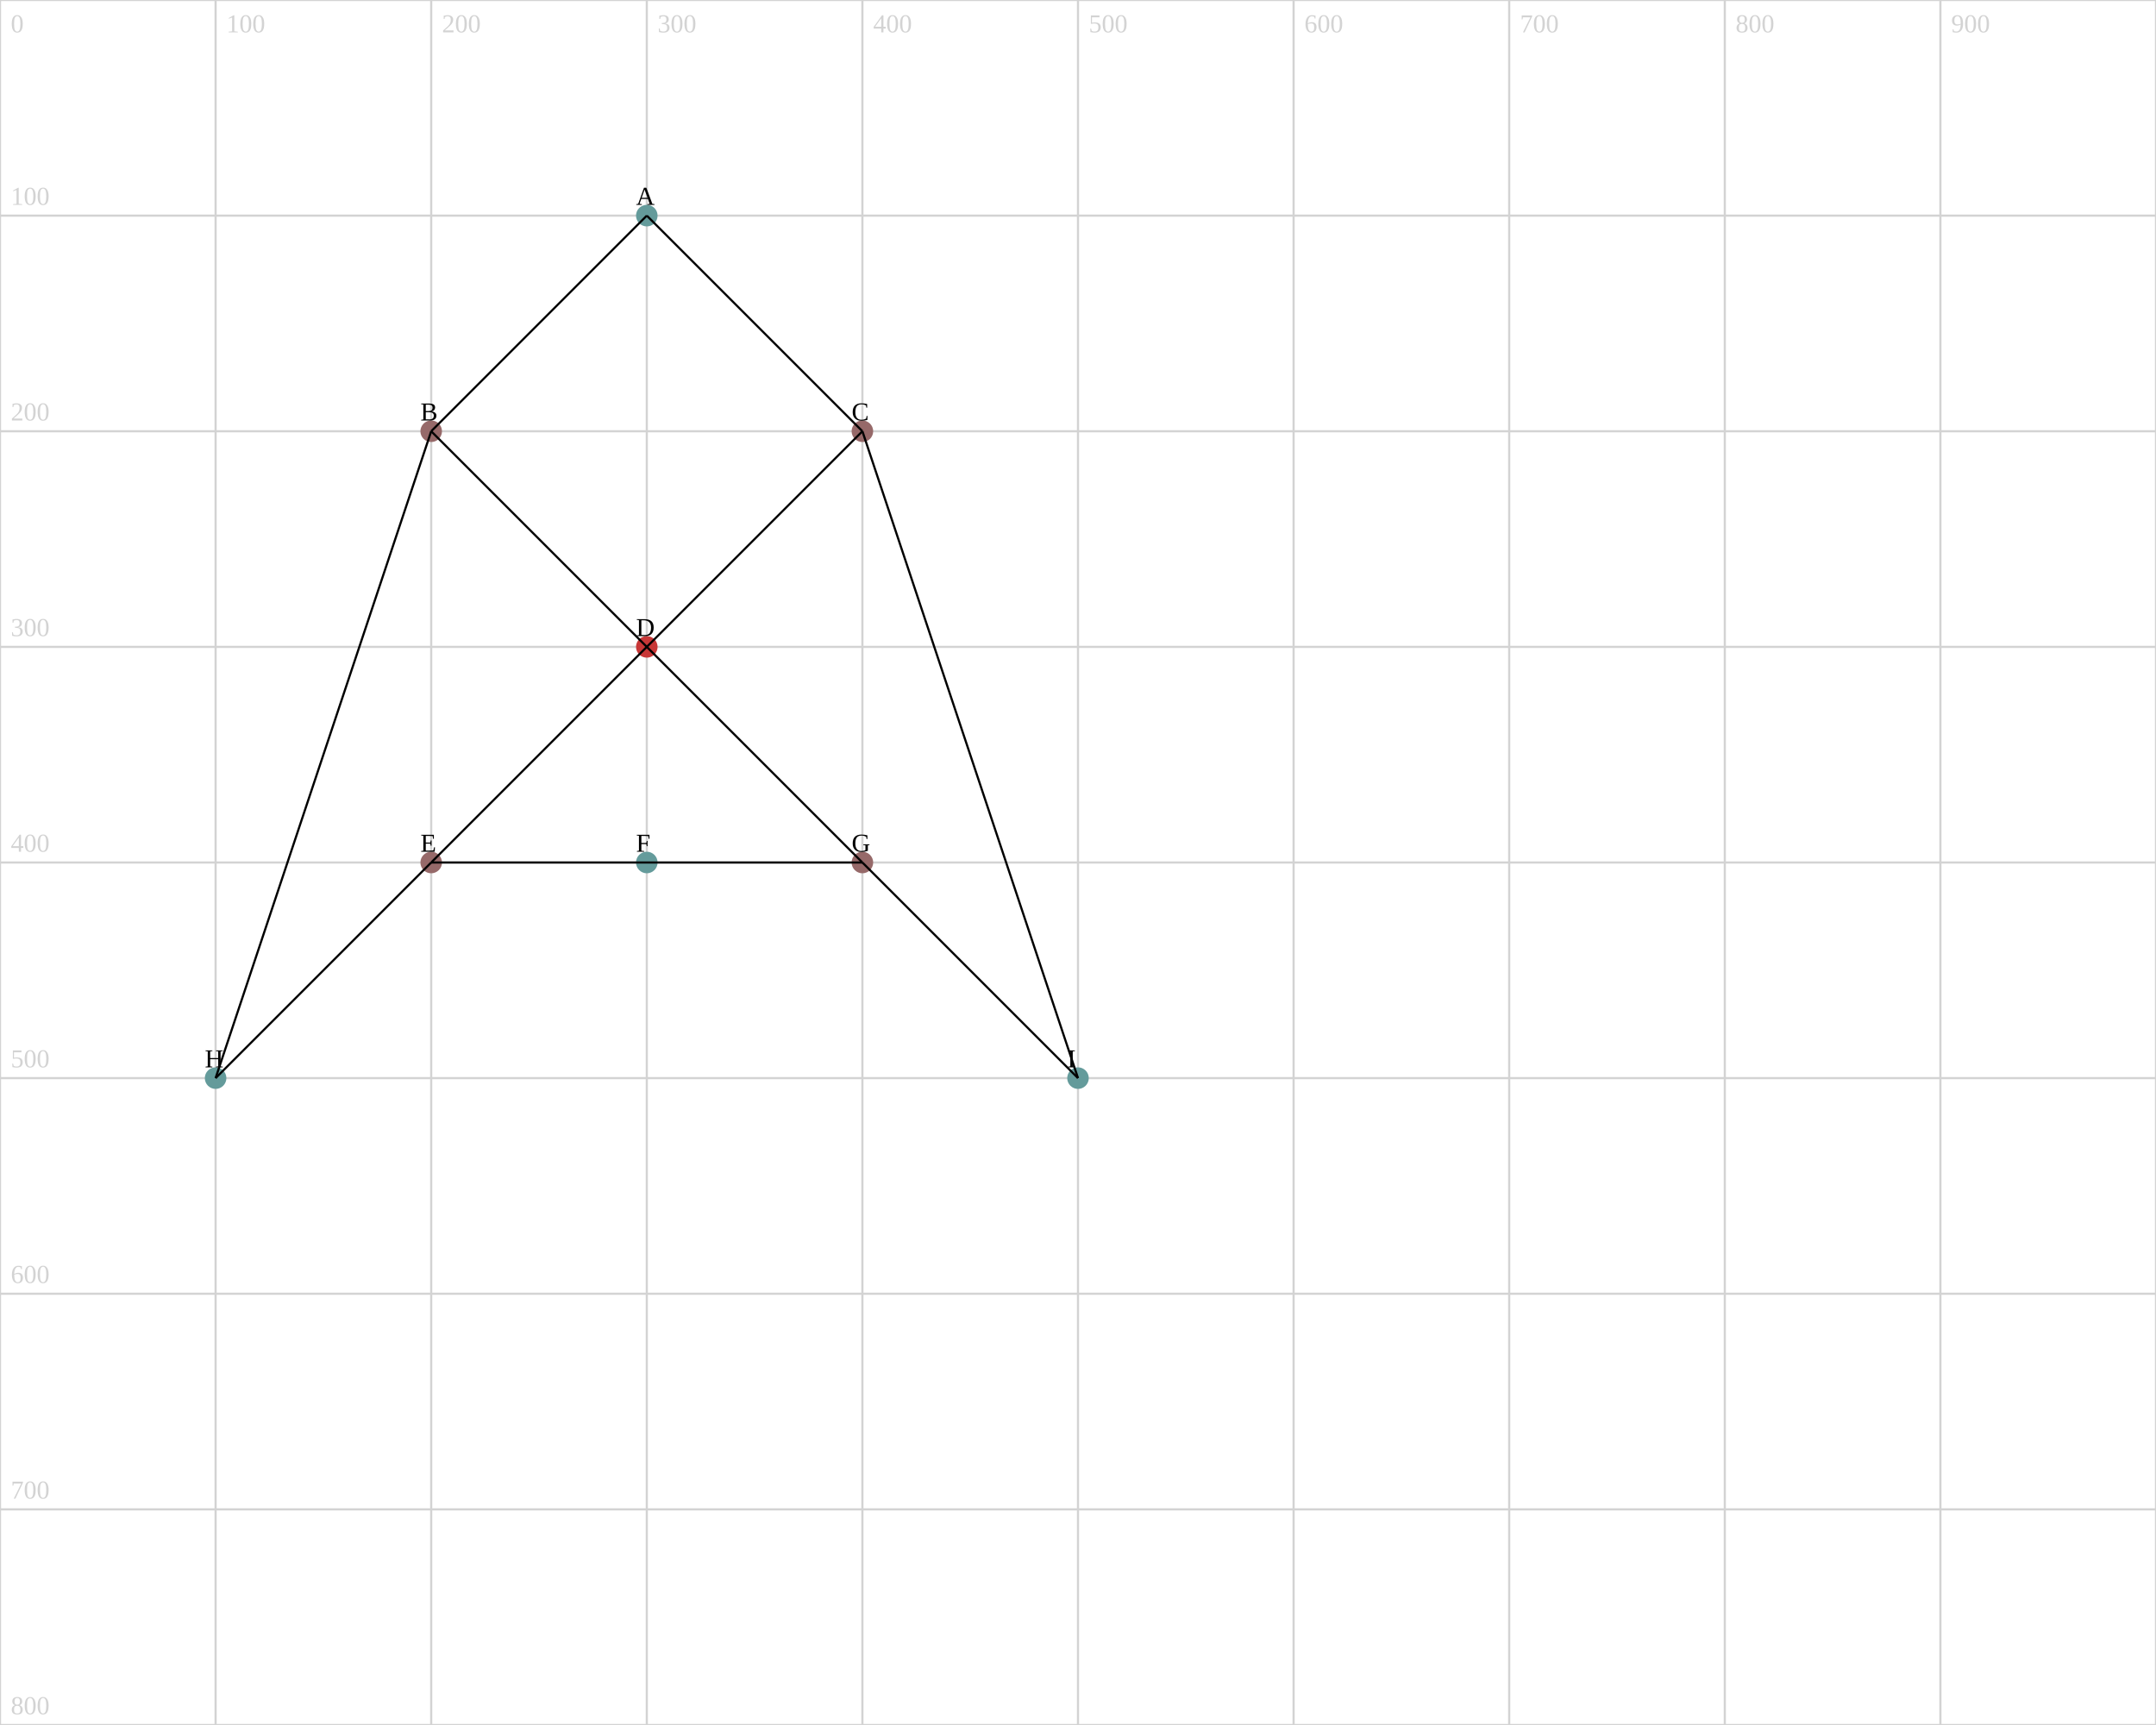
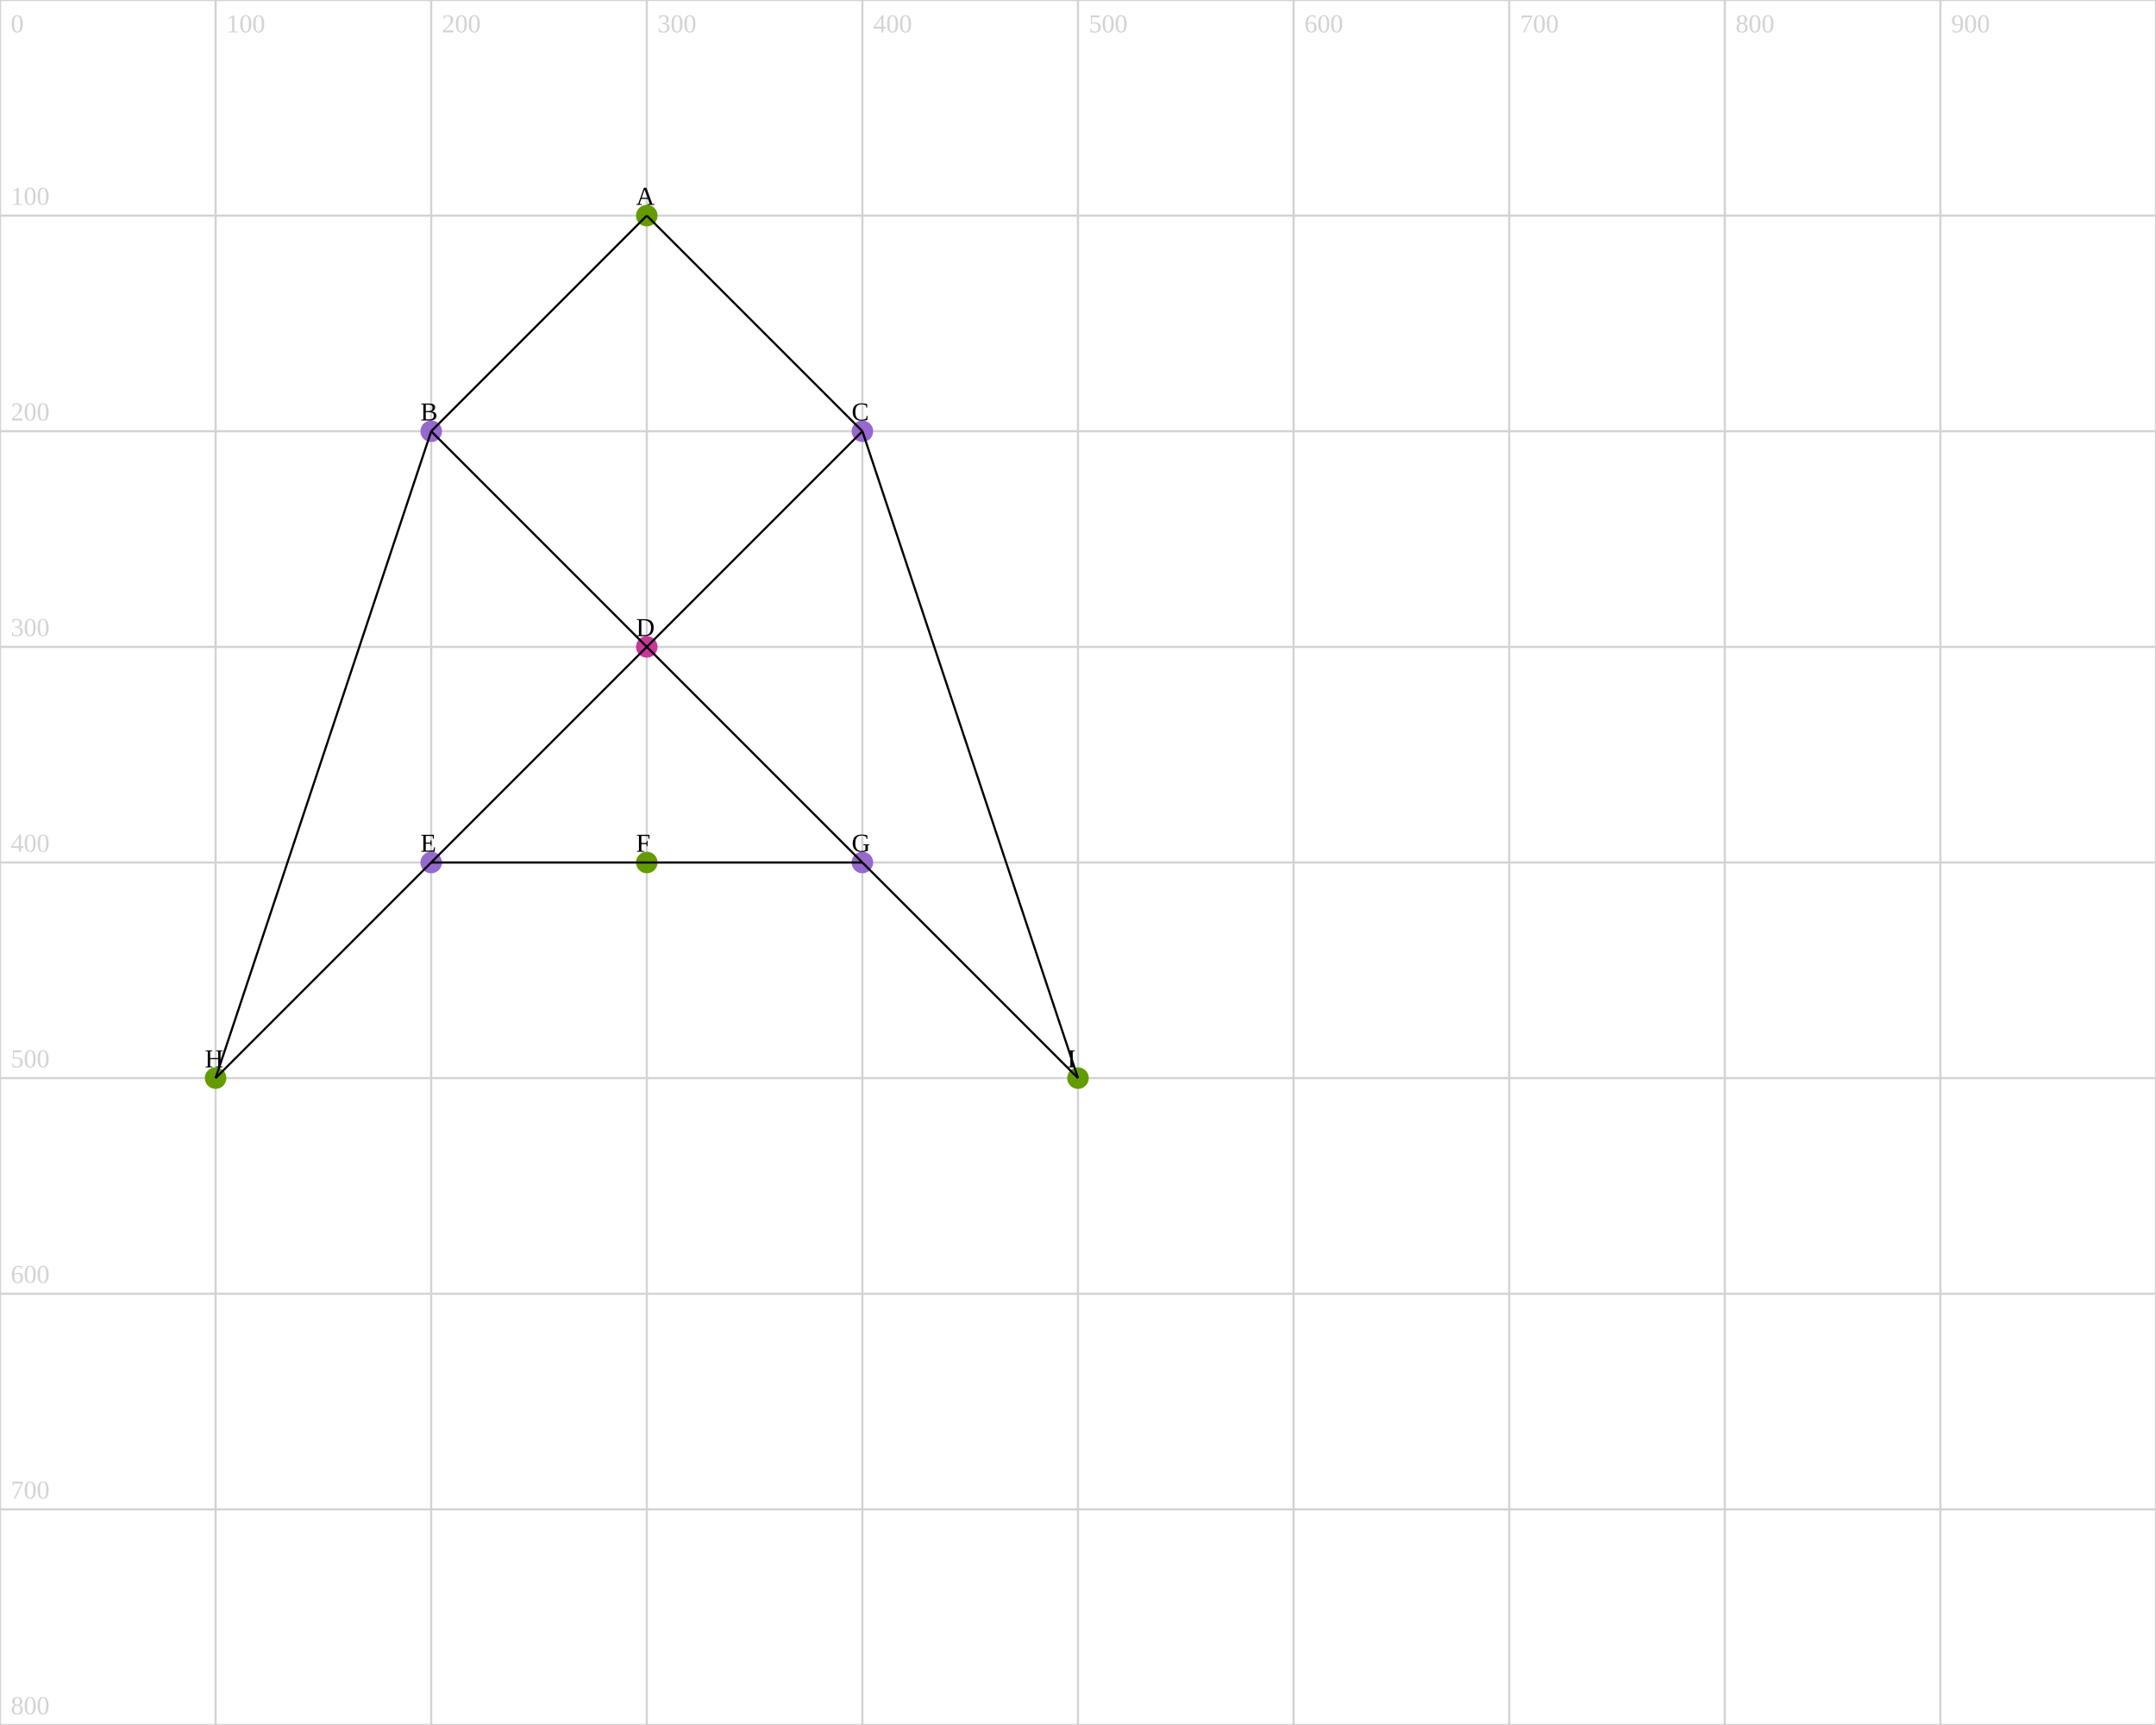
<svg xmlns="http://www.w3.org/2000/svg" version="1.1" width="1000" height="800">
  <line x1="0" y1="0" x2="1000" y2="0" stroke="lightgrey" />
  <text x="5" y="-5" fill="lightgrey">0</text>
  <line x1="0" y1="100" x2="1000" y2="100" stroke="lightgrey" />
  <text x="5" y="95" fill="lightgrey">100</text>
  <line x1="0" y1="200" x2="1000" y2="200" stroke="lightgrey" />
  <text x="5" y="195" fill="lightgrey">200</text>
  <line x1="0" y1="300" x2="1000" y2="300" stroke="lightgrey" />
  <text x="5" y="295" fill="lightgrey">300</text>
  <line x1="0" y1="400" x2="1000" y2="400" stroke="lightgrey" />
  <text x="5" y="395" fill="lightgrey">400</text>
  <line x1="0" y1="500" x2="1000" y2="500" stroke="lightgrey" />
  <text x="5" y="495" fill="lightgrey">500</text>
  <line x1="0" y1="600" x2="1000" y2="600" stroke="lightgrey" />
  <text x="5" y="595" fill="lightgrey">600</text>
  <line x1="0" y1="700" x2="1000" y2="700" stroke="lightgrey" />
  <text x="5" y="695" fill="lightgrey">700</text>
  <line x1="0" y1="800" x2="1000" y2="800" stroke="lightgrey" />
  <text x="5" y="795" fill="lightgrey">800</text>
  <line x1="0" y1="0" x2="0" y2="800" stroke="lightgrey" />
  <text x="5" y="15" fill="lightgrey">0</text>
  <line x1="100" y1="0" x2="100" y2="800" stroke="lightgrey" />
  <text x="105" y="15" fill="lightgrey">100</text>
  <line x1="200" y1="0" x2="200" y2="800" stroke="lightgrey" />
  <text x="205" y="15" fill="lightgrey">200</text>
  <line x1="300" y1="0" x2="300" y2="800" stroke="lightgrey" />
  <text x="305" y="15" fill="lightgrey">300</text>
  <line x1="400" y1="0" x2="400" y2="800" stroke="lightgrey" />
  <text x="405" y="15" fill="lightgrey">400</text>
  <line x1="500" y1="0" x2="500" y2="800" stroke="lightgrey" />
  <text x="505" y="15" fill="lightgrey">500</text>
  <line x1="600" y1="0" x2="600" y2="800" stroke="lightgrey" />
  <text x="605" y="15" fill="lightgrey">600</text>
  <line x1="700" y1="0" x2="700" y2="800" stroke="lightgrey" />
  <text x="705" y="15" fill="lightgrey">700</text>
  <line x1="800" y1="0" x2="800" y2="800" stroke="lightgrey" />
  <text x="805" y="15" fill="lightgrey">800</text>
  <line x1="900" y1="0" x2="900" y2="800" stroke="lightgrey" />
  <text x="905" y="15" fill="lightgrey">900</text>
  <line x1="1000" y1="0" x2="1000" y2="800" stroke="lightgrey" />
  <text x="1005" y="15" fill="lightgrey">1000</text>
-   <circle cx="300" cy="100" r="5" fill="rgb(100,155,155)" />
+   <circle cx="300" cy="100" r="5" fill="rgb(100,155,0)" />
  <text x="295" y="95" fill="rgb(0,0,0)">A</text>
-   <circle cx="200" cy="200" r="5" fill="rgb(150,105,105)" />
+   <circle cx="200" cy="200" r="5" fill="rgb(150,105,206)" />
  <text x="195" y="195" fill="rgb(0,0,0)">B</text>
-   <circle cx="400" cy="200" r="5" fill="rgb(150,105,105)" />
+   <circle cx="400" cy="200" r="5" fill="rgb(150,105,206)" />
  <text x="395" y="195" fill="rgb(0,0,0)">C</text>
-   <circle cx="300" cy="300" r="5" fill="rgb(200,55,55)" />
+   <circle cx="300" cy="300" r="5" fill="rgb(200,55,156)" />
  <text x="295" y="295" fill="rgb(0,0,0)">D</text>
-   <circle cx="200" cy="400" r="5" fill="rgb(150,105,105)" />
+   <circle cx="200" cy="400" r="5" fill="rgb(150,105,206)" />
  <text x="195" y="395" fill="rgb(0,0,0)">E</text>
-   <circle cx="300" cy="400" r="5" fill="rgb(100,155,155)" />
+   <circle cx="300" cy="400" r="5" fill="rgb(100,155,0)" />
  <text x="295" y="395" fill="rgb(0,0,0)">F</text>
-   <circle cx="400" cy="400" r="5" fill="rgb(150,105,105)" />
+   <circle cx="400" cy="400" r="5" fill="rgb(150,105,206)" />
  <text x="395" y="395" fill="rgb(0,0,0)">G</text>
-   <circle cx="100" cy="500" r="5" fill="rgb(100,155,155)" />
+   <circle cx="100" cy="500" r="5" fill="rgb(100,155,0)" />
  <text x="95" y="495" fill="rgb(0,0,0)">H</text>
-   <circle cx="500" cy="500" r="5" fill="rgb(100,155,155)" />
+   <circle cx="500" cy="500" r="5" fill="rgb(100,155,0)" />
  <text x="495" y="495" fill="rgb(0,0,0)">I</text>
  <line x1="300" y1="100" x2="200" y2="200" stroke="rgb(0,0,0)" />
  <line x1="300" y1="100" x2="400" y2="200" stroke="rgb(0,0,0)" />
  <line x1="200" y1="200" x2="300" y2="300" stroke="rgb(0,0,0)" />
  <line x1="400" y1="200" x2="300" y2="300" stroke="rgb(0,0,0)" />
  <line x1="300" y1="300" x2="200" y2="400" stroke="rgb(0,0,0)" />
  <line x1="300" y1="300" x2="400" y2="400" stroke="rgb(0,0,0)" />
  <line x1="200" y1="200" x2="100" y2="500" stroke="rgb(0,0,0)" />
  <line x1="400" y1="200" x2="500" y2="500" stroke="rgb(0,0,0)" />
  <line x1="200" y1="400" x2="300" y2="400" stroke="rgb(0,0,0)" />
  <line x1="300" y1="400" x2="400" y2="400" stroke="rgb(0,0,0)" />
  <line x1="400" y1="400" x2="500" y2="500" stroke="rgb(0,0,0)" />
  <line x1="200" y1="400" x2="100" y2="500" stroke="rgb(0,0,0)" />
</svg>
